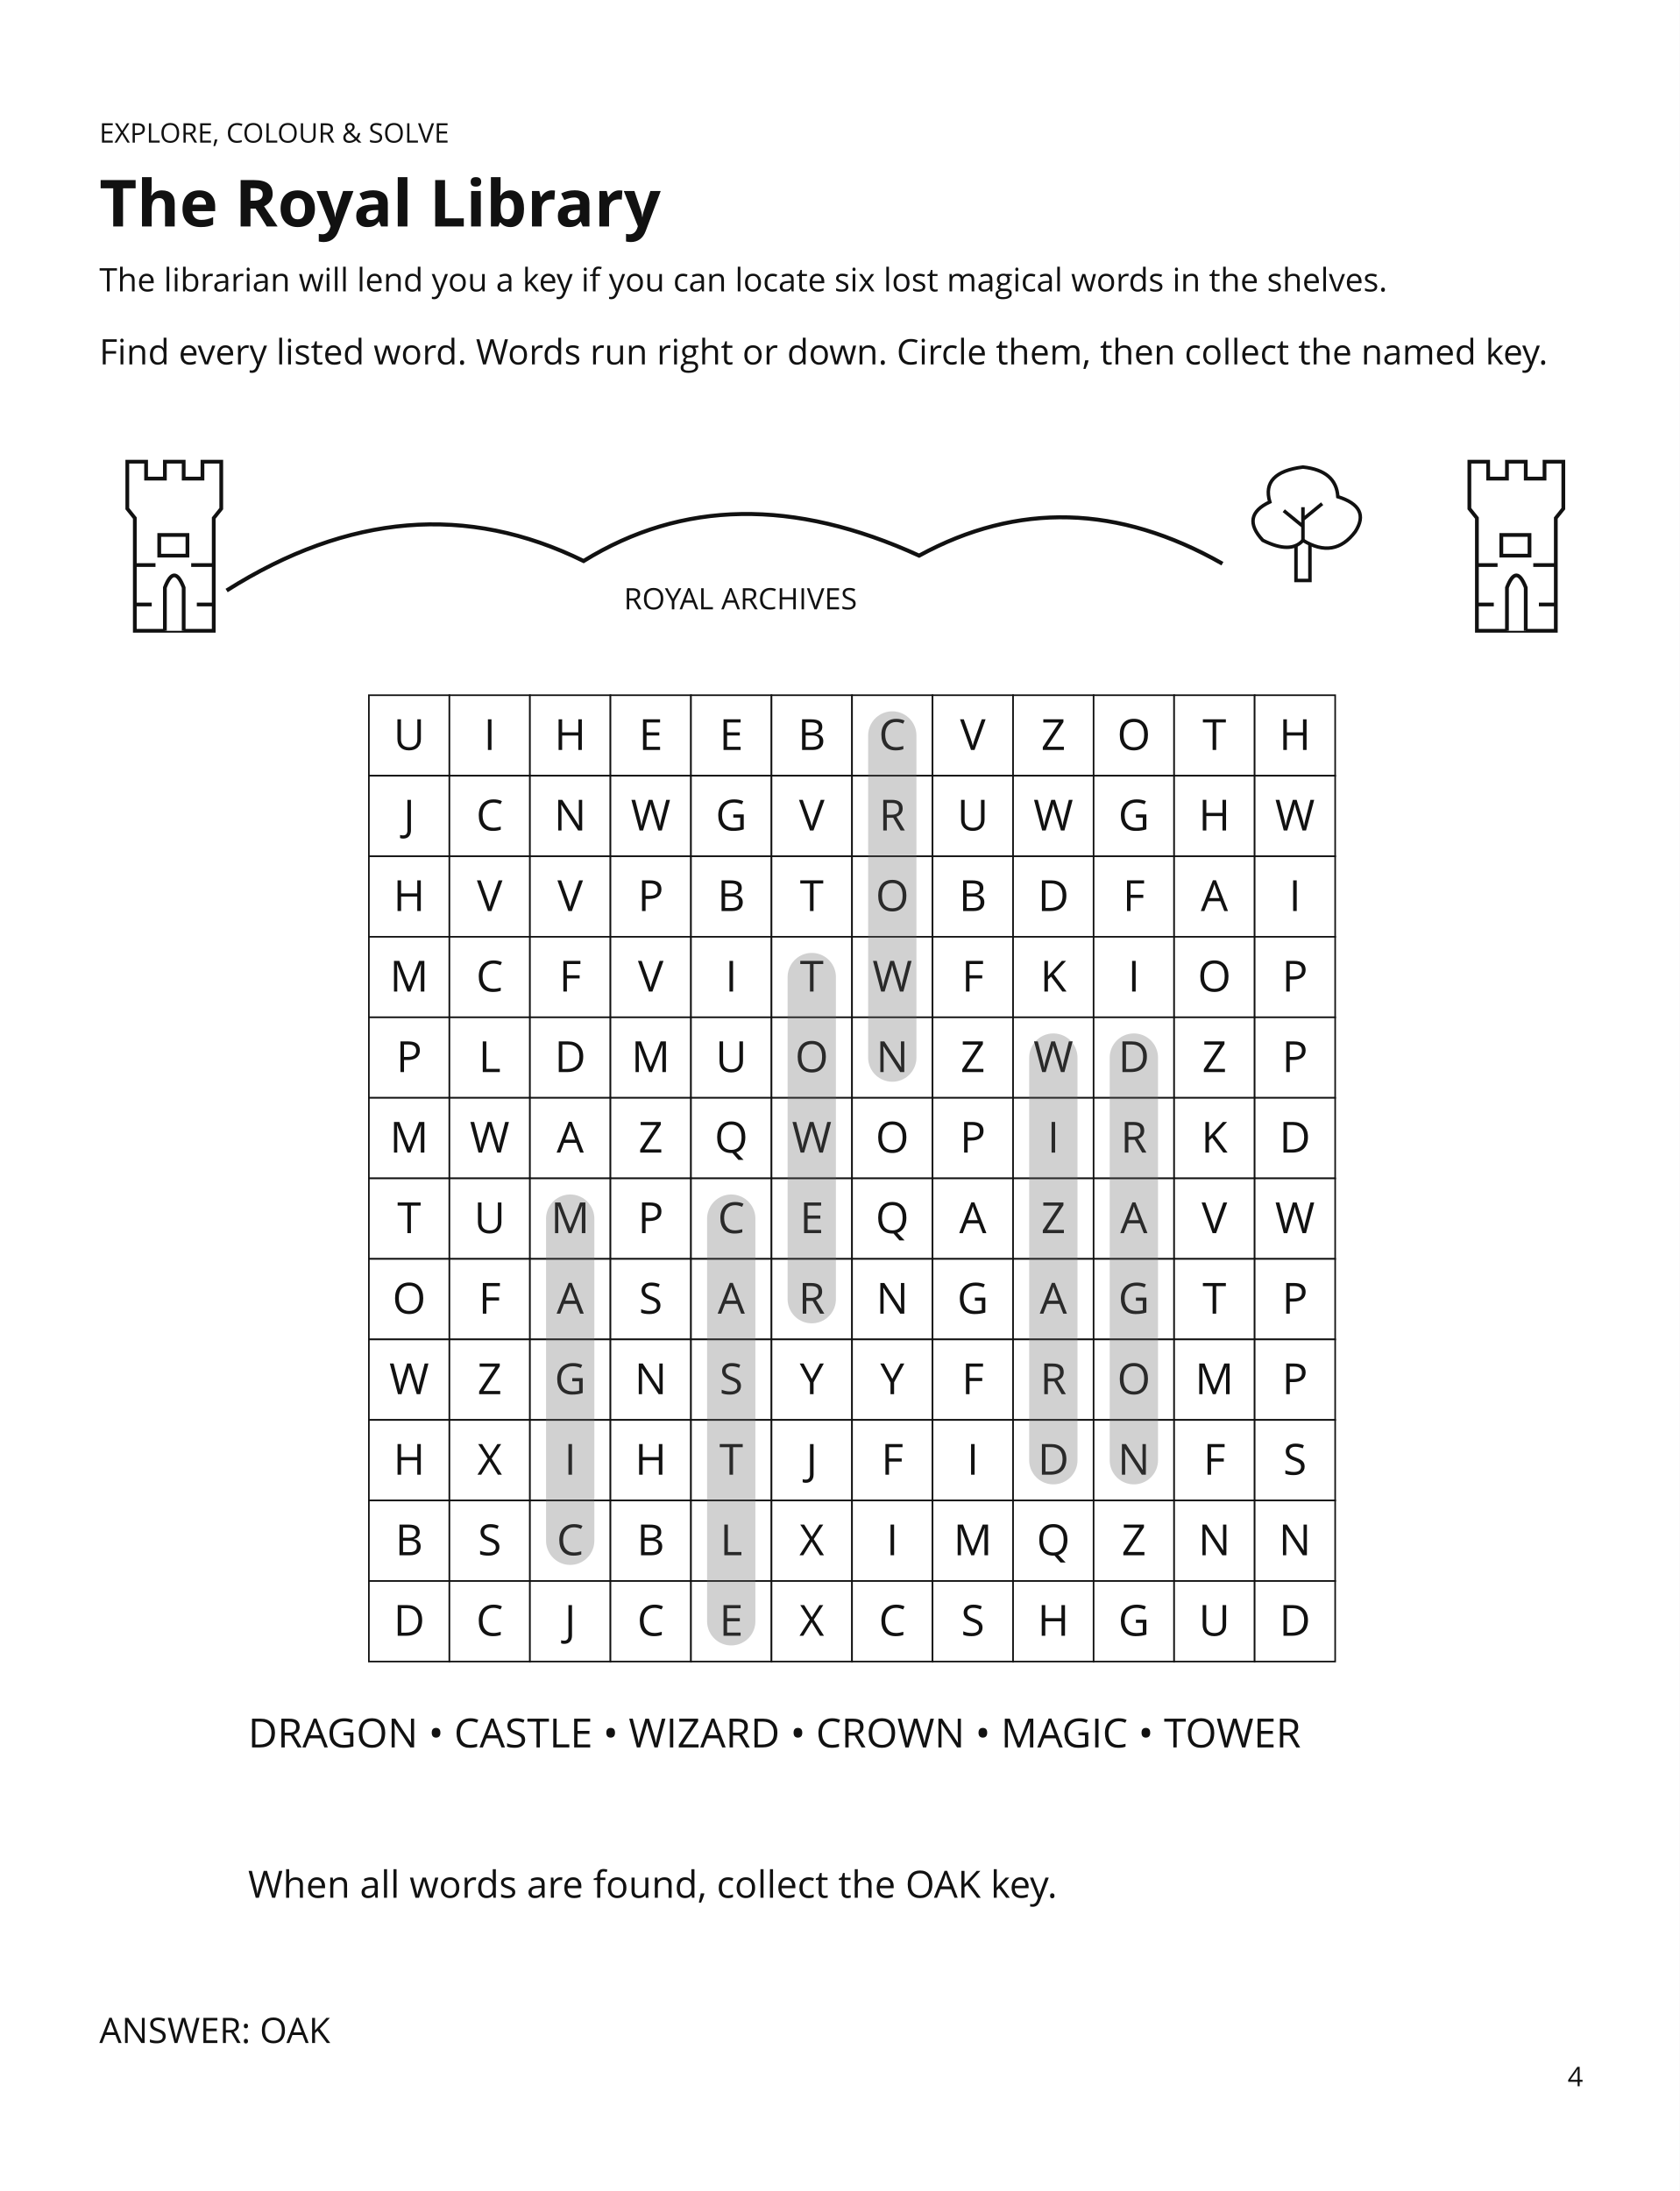
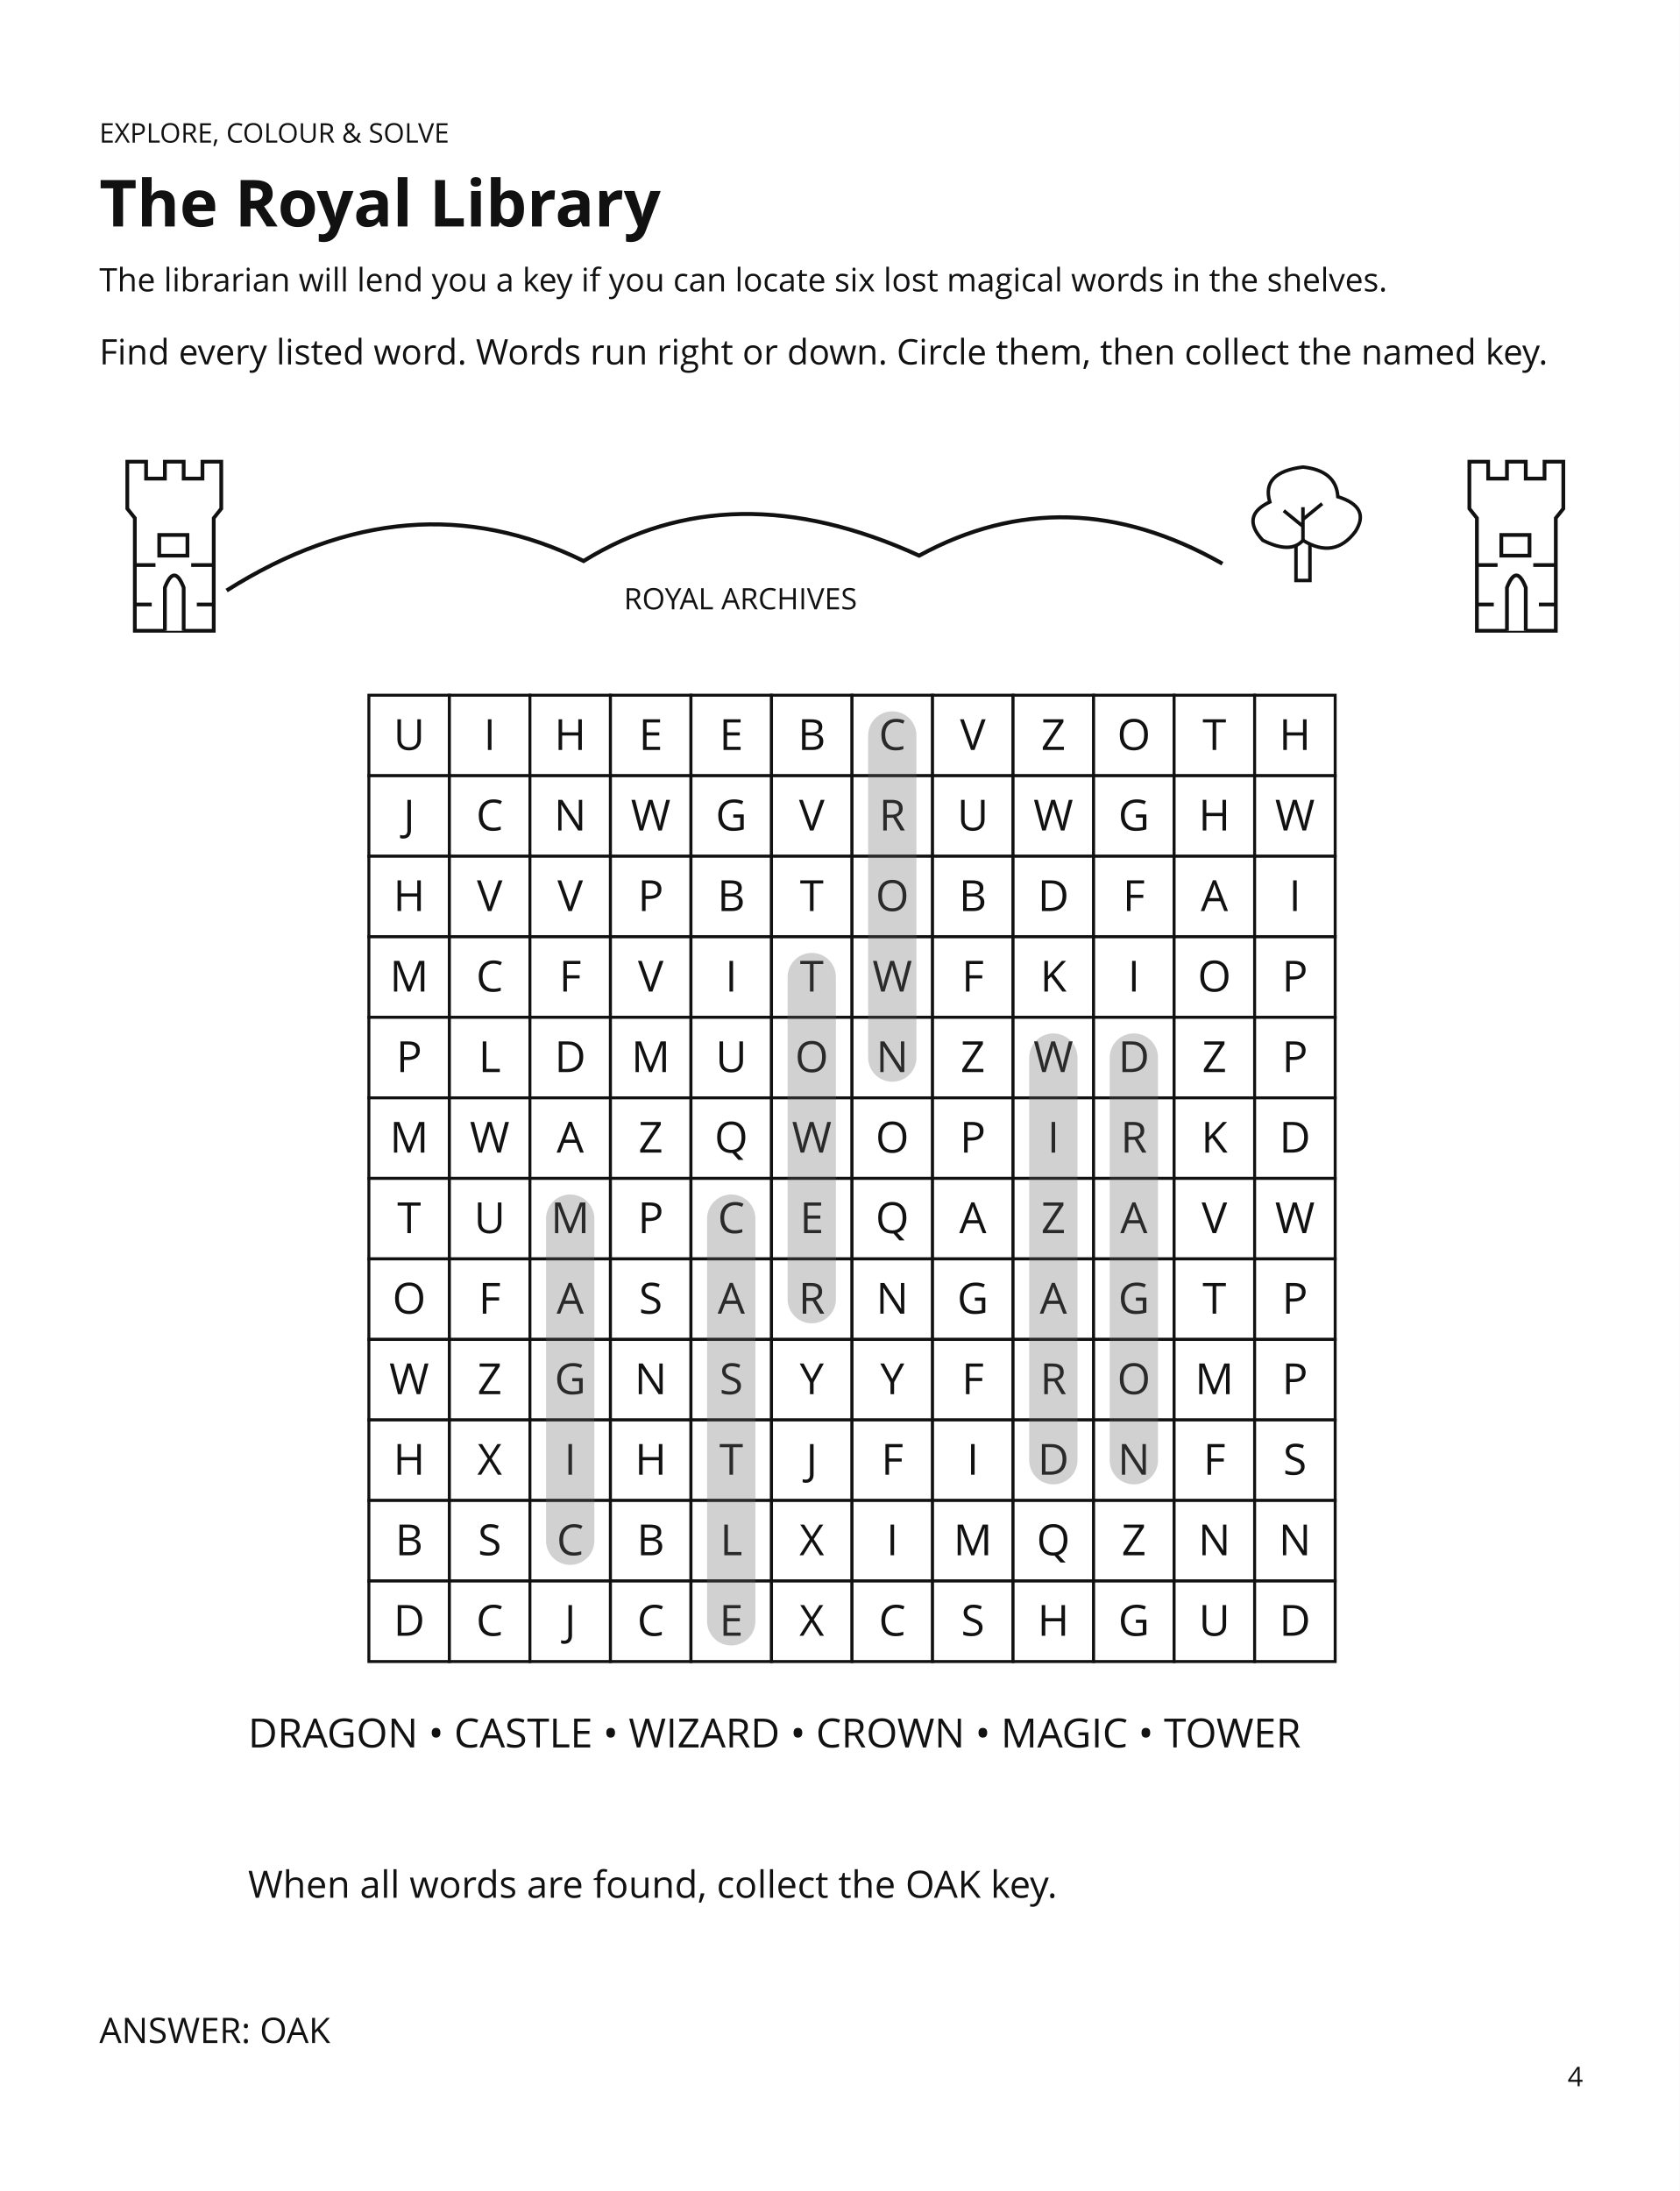
<svg xmlns="http://www.w3.org/2000/svg" width="8.625in" height="11.25in" viewBox="0 0 621 810" role="img" aria-label="The Royal Library">
  <rect width="100%" height="100%" fill="white" />
  <g transform="translate(36.72 36.72)">
    <text x="0" y="16" font-family="Open Sans, sans-serif" font-size="10" fill="#111" stroke="none">EXPLORE, COLOUR &amp; SOLVE</text>
    <text x="0" y="47" font-family="Open Sans, sans-serif" font-size="24" fill="#111" stroke="none" font-weight="bold">The Royal Library</text>
    <text x="0" y="71" font-family="Open Sans, sans-serif" font-size="12" fill="#111" stroke="none">The librarian will lend you a key if you can locate six lost magical words in the shelves.</text>
    <text x="0" y="98" font-family="Open Sans, sans-serif" font-size="13" fill="#111" stroke="none">Find every listed word. Words run right or down. Circle them, then collect the named key.</text>
    <g transform="translate(5.385172 129) scale(0.9923448)">
      <g data-layer="artwork">
        <g transform="translate(5 5) scale(0.7)" fill="white" stroke="#111" stroke-width="2">
          <path d="M0 25V0H10V9H20V0H30V9H40V0H50V25L46 30V90H4V30Z" />
          <path d="M20 90V67Q25 54 30 67V90M17 39V50H32V39ZM4 55H15M34 55H46M4 76H13M37 76H46" />
        </g>
        <g transform="translate(505 5) scale(0.7)" fill="white" stroke="#111" stroke-width="2">
          <path d="M0 25V0H10V9H20V0H30V9H40V0H50V25L46 30V90H4V30Z" />
          <path d="M20 90V67Q25 54 30 67V90M17 39V50H32V39ZM4 55H15M34 55H46M4 76H13M37 76H46" />
        </g>
        <g transform="translate(443 7) scale(0.65)" fill="white" stroke="#111" stroke-width="2">
          <path d="M-4 40V65H4V40" />
          <path d="M0 0Q-24 3-19 20Q-36 28-23 42Q-7 50 0 42Q18 53 30 37Q39 23 20 17Q19 2 0 0Z" />
          <path d="M0 42V23M0 34L-11 25M0 30L11 21" />
        </g>
        <path d="M42 53Q110 10 175 42Q230 8 300 40Q355 10 413 43" fill="none" stroke="#111" stroke-width="1.5" />
        <text x="190" y="60" font-family="Open Sans, sans-serif" font-size="11" fill="#111" stroke="none">ROYAL ARCHIVES</text>
      </g>
      <g data-layer="puzzle" fill="none" stroke="#111" stroke-width="1.5">
-         <rect x="95" y="92" width="30" height="30" fill="white" stroke-width=".6" />
+         <rect x="95" y="92" width="30" height="30" fill="white" stroke-width="1.1" />
        <text x="110" y="112.4" font-family="Open Sans, sans-serif" font-size="16" fill="#111" stroke="none" text-anchor="middle">U</text>
-         <rect x="125" y="92" width="30" height="30" fill="white" stroke-width=".6" />
+         <rect x="125" y="92" width="30" height="30" fill="white" stroke-width="1.1" />
        <text x="140" y="112.4" font-family="Open Sans, sans-serif" font-size="16" fill="#111" stroke="none" text-anchor="middle">I</text>
-         <rect x="155" y="92" width="30" height="30" fill="white" stroke-width=".6" />
+         <rect x="155" y="92" width="30" height="30" fill="white" stroke-width="1.1" />
        <text x="170" y="112.4" font-family="Open Sans, sans-serif" font-size="16" fill="#111" stroke="none" text-anchor="middle">H</text>
-         <rect x="185" y="92" width="30" height="30" fill="white" stroke-width=".6" />
+         <rect x="185" y="92" width="30" height="30" fill="white" stroke-width="1.1" />
        <text x="200" y="112.4" font-family="Open Sans, sans-serif" font-size="16" fill="#111" stroke="none" text-anchor="middle">E</text>
-         <rect x="215" y="92" width="30" height="30" fill="white" stroke-width=".6" />
+         <rect x="215" y="92" width="30" height="30" fill="white" stroke-width="1.1" />
        <text x="230" y="112.4" font-family="Open Sans, sans-serif" font-size="16" fill="#111" stroke="none" text-anchor="middle">E</text>
-         <rect x="245" y="92" width="30" height="30" fill="white" stroke-width=".6" />
+         <rect x="245" y="92" width="30" height="30" fill="white" stroke-width="1.1" />
        <text x="260" y="112.4" font-family="Open Sans, sans-serif" font-size="16" fill="#111" stroke="none" text-anchor="middle">B</text>
-         <rect x="275" y="92" width="30" height="30" fill="white" stroke-width=".6" />
+         <rect x="275" y="92" width="30" height="30" fill="white" stroke-width="1.1" />
        <text x="290" y="112.4" font-family="Open Sans, sans-serif" font-size="16" fill="#111" stroke="none" text-anchor="middle">C</text>
-         <rect x="305" y="92" width="30" height="30" fill="white" stroke-width=".6" />
+         <rect x="305" y="92" width="30" height="30" fill="white" stroke-width="1.1" />
        <text x="320" y="112.4" font-family="Open Sans, sans-serif" font-size="16" fill="#111" stroke="none" text-anchor="middle">V</text>
-         <rect x="335" y="92" width="30" height="30" fill="white" stroke-width=".6" />
+         <rect x="335" y="92" width="30" height="30" fill="white" stroke-width="1.1" />
        <text x="350" y="112.4" font-family="Open Sans, sans-serif" font-size="16" fill="#111" stroke="none" text-anchor="middle">Z</text>
-         <rect x="365" y="92" width="30" height="30" fill="white" stroke-width=".6" />
+         <rect x="365" y="92" width="30" height="30" fill="white" stroke-width="1.1" />
        <text x="380" y="112.4" font-family="Open Sans, sans-serif" font-size="16" fill="#111" stroke="none" text-anchor="middle">O</text>
-         <rect x="395" y="92" width="30" height="30" fill="white" stroke-width=".6" />
+         <rect x="395" y="92" width="30" height="30" fill="white" stroke-width="1.1" />
        <text x="410" y="112.4" font-family="Open Sans, sans-serif" font-size="16" fill="#111" stroke="none" text-anchor="middle">T</text>
-         <rect x="425" y="92" width="30" height="30" fill="white" stroke-width=".6" />
+         <rect x="425" y="92" width="30" height="30" fill="white" stroke-width="1.1" />
        <text x="440" y="112.4" font-family="Open Sans, sans-serif" font-size="16" fill="#111" stroke="none" text-anchor="middle">H</text>
-         <rect x="95" y="122" width="30" height="30" fill="white" stroke-width=".6" />
+         <rect x="95" y="122" width="30" height="30" fill="white" stroke-width="1.1" />
        <text x="110" y="142.4" font-family="Open Sans, sans-serif" font-size="16" fill="#111" stroke="none" text-anchor="middle">J</text>
-         <rect x="125" y="122" width="30" height="30" fill="white" stroke-width=".6" />
+         <rect x="125" y="122" width="30" height="30" fill="white" stroke-width="1.1" />
        <text x="140" y="142.4" font-family="Open Sans, sans-serif" font-size="16" fill="#111" stroke="none" text-anchor="middle">C</text>
-         <rect x="155" y="122" width="30" height="30" fill="white" stroke-width=".6" />
+         <rect x="155" y="122" width="30" height="30" fill="white" stroke-width="1.1" />
        <text x="170" y="142.4" font-family="Open Sans, sans-serif" font-size="16" fill="#111" stroke="none" text-anchor="middle">N</text>
-         <rect x="185" y="122" width="30" height="30" fill="white" stroke-width=".6" />
+         <rect x="185" y="122" width="30" height="30" fill="white" stroke-width="1.1" />
        <text x="200" y="142.4" font-family="Open Sans, sans-serif" font-size="16" fill="#111" stroke="none" text-anchor="middle">W</text>
-         <rect x="215" y="122" width="30" height="30" fill="white" stroke-width=".6" />
+         <rect x="215" y="122" width="30" height="30" fill="white" stroke-width="1.1" />
        <text x="230" y="142.4" font-family="Open Sans, sans-serif" font-size="16" fill="#111" stroke="none" text-anchor="middle">G</text>
-         <rect x="245" y="122" width="30" height="30" fill="white" stroke-width=".6" />
+         <rect x="245" y="122" width="30" height="30" fill="white" stroke-width="1.1" />
        <text x="260" y="142.4" font-family="Open Sans, sans-serif" font-size="16" fill="#111" stroke="none" text-anchor="middle">V</text>
-         <rect x="275" y="122" width="30" height="30" fill="white" stroke-width=".6" />
+         <rect x="275" y="122" width="30" height="30" fill="white" stroke-width="1.1" />
        <text x="290" y="142.4" font-family="Open Sans, sans-serif" font-size="16" fill="#111" stroke="none" text-anchor="middle">R</text>
-         <rect x="305" y="122" width="30" height="30" fill="white" stroke-width=".6" />
+         <rect x="305" y="122" width="30" height="30" fill="white" stroke-width="1.1" />
        <text x="320" y="142.4" font-family="Open Sans, sans-serif" font-size="16" fill="#111" stroke="none" text-anchor="middle">U</text>
-         <rect x="335" y="122" width="30" height="30" fill="white" stroke-width=".6" />
+         <rect x="335" y="122" width="30" height="30" fill="white" stroke-width="1.1" />
        <text x="350" y="142.4" font-family="Open Sans, sans-serif" font-size="16" fill="#111" stroke="none" text-anchor="middle">W</text>
-         <rect x="365" y="122" width="30" height="30" fill="white" stroke-width=".6" />
+         <rect x="365" y="122" width="30" height="30" fill="white" stroke-width="1.1" />
        <text x="380" y="142.4" font-family="Open Sans, sans-serif" font-size="16" fill="#111" stroke="none" text-anchor="middle">G</text>
-         <rect x="395" y="122" width="30" height="30" fill="white" stroke-width=".6" />
+         <rect x="395" y="122" width="30" height="30" fill="white" stroke-width="1.1" />
        <text x="410" y="142.4" font-family="Open Sans, sans-serif" font-size="16" fill="#111" stroke="none" text-anchor="middle">H</text>
-         <rect x="425" y="122" width="30" height="30" fill="white" stroke-width=".6" />
+         <rect x="425" y="122" width="30" height="30" fill="white" stroke-width="1.1" />
        <text x="440" y="142.4" font-family="Open Sans, sans-serif" font-size="16" fill="#111" stroke="none" text-anchor="middle">W</text>
-         <rect x="95" y="152" width="30" height="30" fill="white" stroke-width=".6" />
+         <rect x="95" y="152" width="30" height="30" fill="white" stroke-width="1.1" />
        <text x="110" y="172.4" font-family="Open Sans, sans-serif" font-size="16" fill="#111" stroke="none" text-anchor="middle">H</text>
-         <rect x="125" y="152" width="30" height="30" fill="white" stroke-width=".6" />
+         <rect x="125" y="152" width="30" height="30" fill="white" stroke-width="1.1" />
        <text x="140" y="172.4" font-family="Open Sans, sans-serif" font-size="16" fill="#111" stroke="none" text-anchor="middle">V</text>
-         <rect x="155" y="152" width="30" height="30" fill="white" stroke-width=".6" />
+         <rect x="155" y="152" width="30" height="30" fill="white" stroke-width="1.1" />
        <text x="170" y="172.4" font-family="Open Sans, sans-serif" font-size="16" fill="#111" stroke="none" text-anchor="middle">V</text>
-         <rect x="185" y="152" width="30" height="30" fill="white" stroke-width=".6" />
+         <rect x="185" y="152" width="30" height="30" fill="white" stroke-width="1.1" />
        <text x="200" y="172.4" font-family="Open Sans, sans-serif" font-size="16" fill="#111" stroke="none" text-anchor="middle">P</text>
-         <rect x="215" y="152" width="30" height="30" fill="white" stroke-width=".6" />
+         <rect x="215" y="152" width="30" height="30" fill="white" stroke-width="1.1" />
        <text x="230" y="172.4" font-family="Open Sans, sans-serif" font-size="16" fill="#111" stroke="none" text-anchor="middle">B</text>
-         <rect x="245" y="152" width="30" height="30" fill="white" stroke-width=".6" />
+         <rect x="245" y="152" width="30" height="30" fill="white" stroke-width="1.1" />
        <text x="260" y="172.4" font-family="Open Sans, sans-serif" font-size="16" fill="#111" stroke="none" text-anchor="middle">T</text>
-         <rect x="275" y="152" width="30" height="30" fill="white" stroke-width=".6" />
+         <rect x="275" y="152" width="30" height="30" fill="white" stroke-width="1.1" />
        <text x="290" y="172.4" font-family="Open Sans, sans-serif" font-size="16" fill="#111" stroke="none" text-anchor="middle">O</text>
-         <rect x="305" y="152" width="30" height="30" fill="white" stroke-width=".6" />
+         <rect x="305" y="152" width="30" height="30" fill="white" stroke-width="1.1" />
        <text x="320" y="172.4" font-family="Open Sans, sans-serif" font-size="16" fill="#111" stroke="none" text-anchor="middle">B</text>
-         <rect x="335" y="152" width="30" height="30" fill="white" stroke-width=".6" />
+         <rect x="335" y="152" width="30" height="30" fill="white" stroke-width="1.1" />
        <text x="350" y="172.4" font-family="Open Sans, sans-serif" font-size="16" fill="#111" stroke="none" text-anchor="middle">D</text>
-         <rect x="365" y="152" width="30" height="30" fill="white" stroke-width=".6" />
+         <rect x="365" y="152" width="30" height="30" fill="white" stroke-width="1.1" />
        <text x="380" y="172.4" font-family="Open Sans, sans-serif" font-size="16" fill="#111" stroke="none" text-anchor="middle">F</text>
-         <rect x="395" y="152" width="30" height="30" fill="white" stroke-width=".6" />
+         <rect x="395" y="152" width="30" height="30" fill="white" stroke-width="1.1" />
        <text x="410" y="172.4" font-family="Open Sans, sans-serif" font-size="16" fill="#111" stroke="none" text-anchor="middle">A</text>
-         <rect x="425" y="152" width="30" height="30" fill="white" stroke-width=".6" />
+         <rect x="425" y="152" width="30" height="30" fill="white" stroke-width="1.1" />
        <text x="440" y="172.4" font-family="Open Sans, sans-serif" font-size="16" fill="#111" stroke="none" text-anchor="middle">I</text>
-         <rect x="95" y="182" width="30" height="30" fill="white" stroke-width=".6" />
+         <rect x="95" y="182" width="30" height="30" fill="white" stroke-width="1.1" />
        <text x="110" y="202.4" font-family="Open Sans, sans-serif" font-size="16" fill="#111" stroke="none" text-anchor="middle">M</text>
-         <rect x="125" y="182" width="30" height="30" fill="white" stroke-width=".6" />
+         <rect x="125" y="182" width="30" height="30" fill="white" stroke-width="1.1" />
        <text x="140" y="202.4" font-family="Open Sans, sans-serif" font-size="16" fill="#111" stroke="none" text-anchor="middle">C</text>
-         <rect x="155" y="182" width="30" height="30" fill="white" stroke-width=".6" />
+         <rect x="155" y="182" width="30" height="30" fill="white" stroke-width="1.1" />
        <text x="170" y="202.4" font-family="Open Sans, sans-serif" font-size="16" fill="#111" stroke="none" text-anchor="middle">F</text>
-         <rect x="185" y="182" width="30" height="30" fill="white" stroke-width=".6" />
+         <rect x="185" y="182" width="30" height="30" fill="white" stroke-width="1.1" />
        <text x="200" y="202.4" font-family="Open Sans, sans-serif" font-size="16" fill="#111" stroke="none" text-anchor="middle">V</text>
-         <rect x="215" y="182" width="30" height="30" fill="white" stroke-width=".6" />
+         <rect x="215" y="182" width="30" height="30" fill="white" stroke-width="1.1" />
        <text x="230" y="202.4" font-family="Open Sans, sans-serif" font-size="16" fill="#111" stroke="none" text-anchor="middle">I</text>
-         <rect x="245" y="182" width="30" height="30" fill="white" stroke-width=".6" />
+         <rect x="245" y="182" width="30" height="30" fill="white" stroke-width="1.1" />
        <text x="260" y="202.4" font-family="Open Sans, sans-serif" font-size="16" fill="#111" stroke="none" text-anchor="middle">T</text>
-         <rect x="275" y="182" width="30" height="30" fill="white" stroke-width=".6" />
+         <rect x="275" y="182" width="30" height="30" fill="white" stroke-width="1.1" />
        <text x="290" y="202.4" font-family="Open Sans, sans-serif" font-size="16" fill="#111" stroke="none" text-anchor="middle">W</text>
-         <rect x="305" y="182" width="30" height="30" fill="white" stroke-width=".6" />
+         <rect x="305" y="182" width="30" height="30" fill="white" stroke-width="1.1" />
        <text x="320" y="202.4" font-family="Open Sans, sans-serif" font-size="16" fill="#111" stroke="none" text-anchor="middle">F</text>
-         <rect x="335" y="182" width="30" height="30" fill="white" stroke-width=".6" />
+         <rect x="335" y="182" width="30" height="30" fill="white" stroke-width="1.1" />
        <text x="350" y="202.4" font-family="Open Sans, sans-serif" font-size="16" fill="#111" stroke="none" text-anchor="middle">K</text>
-         <rect x="365" y="182" width="30" height="30" fill="white" stroke-width=".6" />
+         <rect x="365" y="182" width="30" height="30" fill="white" stroke-width="1.1" />
        <text x="380" y="202.4" font-family="Open Sans, sans-serif" font-size="16" fill="#111" stroke="none" text-anchor="middle">I</text>
-         <rect x="395" y="182" width="30" height="30" fill="white" stroke-width=".6" />
+         <rect x="395" y="182" width="30" height="30" fill="white" stroke-width="1.1" />
        <text x="410" y="202.4" font-family="Open Sans, sans-serif" font-size="16" fill="#111" stroke="none" text-anchor="middle">O</text>
-         <rect x="425" y="182" width="30" height="30" fill="white" stroke-width=".6" />
+         <rect x="425" y="182" width="30" height="30" fill="white" stroke-width="1.1" />
        <text x="440" y="202.4" font-family="Open Sans, sans-serif" font-size="16" fill="#111" stroke="none" text-anchor="middle">P</text>
-         <rect x="95" y="212" width="30" height="30" fill="white" stroke-width=".6" />
+         <rect x="95" y="212" width="30" height="30" fill="white" stroke-width="1.1" />
        <text x="110" y="232.4" font-family="Open Sans, sans-serif" font-size="16" fill="#111" stroke="none" text-anchor="middle">P</text>
-         <rect x="125" y="212" width="30" height="30" fill="white" stroke-width=".6" />
+         <rect x="125" y="212" width="30" height="30" fill="white" stroke-width="1.1" />
        <text x="140" y="232.4" font-family="Open Sans, sans-serif" font-size="16" fill="#111" stroke="none" text-anchor="middle">L</text>
-         <rect x="155" y="212" width="30" height="30" fill="white" stroke-width=".6" />
+         <rect x="155" y="212" width="30" height="30" fill="white" stroke-width="1.1" />
        <text x="170" y="232.4" font-family="Open Sans, sans-serif" font-size="16" fill="#111" stroke="none" text-anchor="middle">D</text>
-         <rect x="185" y="212" width="30" height="30" fill="white" stroke-width=".6" />
+         <rect x="185" y="212" width="30" height="30" fill="white" stroke-width="1.1" />
        <text x="200" y="232.4" font-family="Open Sans, sans-serif" font-size="16" fill="#111" stroke="none" text-anchor="middle">M</text>
-         <rect x="215" y="212" width="30" height="30" fill="white" stroke-width=".6" />
+         <rect x="215" y="212" width="30" height="30" fill="white" stroke-width="1.1" />
        <text x="230" y="232.4" font-family="Open Sans, sans-serif" font-size="16" fill="#111" stroke="none" text-anchor="middle">U</text>
-         <rect x="245" y="212" width="30" height="30" fill="white" stroke-width=".6" />
+         <rect x="245" y="212" width="30" height="30" fill="white" stroke-width="1.1" />
        <text x="260" y="232.4" font-family="Open Sans, sans-serif" font-size="16" fill="#111" stroke="none" text-anchor="middle">O</text>
-         <rect x="275" y="212" width="30" height="30" fill="white" stroke-width=".6" />
+         <rect x="275" y="212" width="30" height="30" fill="white" stroke-width="1.1" />
        <text x="290" y="232.4" font-family="Open Sans, sans-serif" font-size="16" fill="#111" stroke="none" text-anchor="middle">N</text>
-         <rect x="305" y="212" width="30" height="30" fill="white" stroke-width=".6" />
+         <rect x="305" y="212" width="30" height="30" fill="white" stroke-width="1.1" />
        <text x="320" y="232.4" font-family="Open Sans, sans-serif" font-size="16" fill="#111" stroke="none" text-anchor="middle">Z</text>
-         <rect x="335" y="212" width="30" height="30" fill="white" stroke-width=".6" />
+         <rect x="335" y="212" width="30" height="30" fill="white" stroke-width="1.1" />
        <text x="350" y="232.4" font-family="Open Sans, sans-serif" font-size="16" fill="#111" stroke="none" text-anchor="middle">W</text>
-         <rect x="365" y="212" width="30" height="30" fill="white" stroke-width=".6" />
+         <rect x="365" y="212" width="30" height="30" fill="white" stroke-width="1.1" />
        <text x="380" y="232.4" font-family="Open Sans, sans-serif" font-size="16" fill="#111" stroke="none" text-anchor="middle">D</text>
-         <rect x="395" y="212" width="30" height="30" fill="white" stroke-width=".6" />
+         <rect x="395" y="212" width="30" height="30" fill="white" stroke-width="1.1" />
        <text x="410" y="232.4" font-family="Open Sans, sans-serif" font-size="16" fill="#111" stroke="none" text-anchor="middle">Z</text>
-         <rect x="425" y="212" width="30" height="30" fill="white" stroke-width=".6" />
+         <rect x="425" y="212" width="30" height="30" fill="white" stroke-width="1.1" />
        <text x="440" y="232.4" font-family="Open Sans, sans-serif" font-size="16" fill="#111" stroke="none" text-anchor="middle">P</text>
-         <rect x="95" y="242" width="30" height="30" fill="white" stroke-width=".6" />
+         <rect x="95" y="242" width="30" height="30" fill="white" stroke-width="1.1" />
        <text x="110" y="262.4" font-family="Open Sans, sans-serif" font-size="16" fill="#111" stroke="none" text-anchor="middle">M</text>
-         <rect x="125" y="242" width="30" height="30" fill="white" stroke-width=".6" />
+         <rect x="125" y="242" width="30" height="30" fill="white" stroke-width="1.1" />
        <text x="140" y="262.4" font-family="Open Sans, sans-serif" font-size="16" fill="#111" stroke="none" text-anchor="middle">W</text>
-         <rect x="155" y="242" width="30" height="30" fill="white" stroke-width=".6" />
+         <rect x="155" y="242" width="30" height="30" fill="white" stroke-width="1.1" />
        <text x="170" y="262.4" font-family="Open Sans, sans-serif" font-size="16" fill="#111" stroke="none" text-anchor="middle">A</text>
-         <rect x="185" y="242" width="30" height="30" fill="white" stroke-width=".6" />
+         <rect x="185" y="242" width="30" height="30" fill="white" stroke-width="1.1" />
        <text x="200" y="262.4" font-family="Open Sans, sans-serif" font-size="16" fill="#111" stroke="none" text-anchor="middle">Z</text>
-         <rect x="215" y="242" width="30" height="30" fill="white" stroke-width=".6" />
+         <rect x="215" y="242" width="30" height="30" fill="white" stroke-width="1.1" />
        <text x="230" y="262.4" font-family="Open Sans, sans-serif" font-size="16" fill="#111" stroke="none" text-anchor="middle">Q</text>
-         <rect x="245" y="242" width="30" height="30" fill="white" stroke-width=".6" />
+         <rect x="245" y="242" width="30" height="30" fill="white" stroke-width="1.1" />
        <text x="260" y="262.4" font-family="Open Sans, sans-serif" font-size="16" fill="#111" stroke="none" text-anchor="middle">W</text>
-         <rect x="275" y="242" width="30" height="30" fill="white" stroke-width=".6" />
+         <rect x="275" y="242" width="30" height="30" fill="white" stroke-width="1.1" />
        <text x="290" y="262.4" font-family="Open Sans, sans-serif" font-size="16" fill="#111" stroke="none" text-anchor="middle">O</text>
-         <rect x="305" y="242" width="30" height="30" fill="white" stroke-width=".6" />
+         <rect x="305" y="242" width="30" height="30" fill="white" stroke-width="1.1" />
        <text x="320" y="262.4" font-family="Open Sans, sans-serif" font-size="16" fill="#111" stroke="none" text-anchor="middle">P</text>
-         <rect x="335" y="242" width="30" height="30" fill="white" stroke-width=".6" />
+         <rect x="335" y="242" width="30" height="30" fill="white" stroke-width="1.1" />
        <text x="350" y="262.4" font-family="Open Sans, sans-serif" font-size="16" fill="#111" stroke="none" text-anchor="middle">I</text>
-         <rect x="365" y="242" width="30" height="30" fill="white" stroke-width=".6" />
+         <rect x="365" y="242" width="30" height="30" fill="white" stroke-width="1.1" />
        <text x="380" y="262.4" font-family="Open Sans, sans-serif" font-size="16" fill="#111" stroke="none" text-anchor="middle">R</text>
-         <rect x="395" y="242" width="30" height="30" fill="white" stroke-width=".6" />
+         <rect x="395" y="242" width="30" height="30" fill="white" stroke-width="1.1" />
        <text x="410" y="262.4" font-family="Open Sans, sans-serif" font-size="16" fill="#111" stroke="none" text-anchor="middle">K</text>
-         <rect x="425" y="242" width="30" height="30" fill="white" stroke-width=".6" />
+         <rect x="425" y="242" width="30" height="30" fill="white" stroke-width="1.1" />
        <text x="440" y="262.4" font-family="Open Sans, sans-serif" font-size="16" fill="#111" stroke="none" text-anchor="middle">D</text>
-         <rect x="95" y="272" width="30" height="30" fill="white" stroke-width=".6" />
+         <rect x="95" y="272" width="30" height="30" fill="white" stroke-width="1.1" />
        <text x="110" y="292.4" font-family="Open Sans, sans-serif" font-size="16" fill="#111" stroke="none" text-anchor="middle">T</text>
-         <rect x="125" y="272" width="30" height="30" fill="white" stroke-width=".6" />
+         <rect x="125" y="272" width="30" height="30" fill="white" stroke-width="1.1" />
        <text x="140" y="292.4" font-family="Open Sans, sans-serif" font-size="16" fill="#111" stroke="none" text-anchor="middle">U</text>
-         <rect x="155" y="272" width="30" height="30" fill="white" stroke-width=".6" />
+         <rect x="155" y="272" width="30" height="30" fill="white" stroke-width="1.1" />
        <text x="170" y="292.4" font-family="Open Sans, sans-serif" font-size="16" fill="#111" stroke="none" text-anchor="middle">M</text>
-         <rect x="185" y="272" width="30" height="30" fill="white" stroke-width=".6" />
+         <rect x="185" y="272" width="30" height="30" fill="white" stroke-width="1.1" />
        <text x="200" y="292.4" font-family="Open Sans, sans-serif" font-size="16" fill="#111" stroke="none" text-anchor="middle">P</text>
-         <rect x="215" y="272" width="30" height="30" fill="white" stroke-width=".6" />
+         <rect x="215" y="272" width="30" height="30" fill="white" stroke-width="1.1" />
        <text x="230" y="292.4" font-family="Open Sans, sans-serif" font-size="16" fill="#111" stroke="none" text-anchor="middle">C</text>
-         <rect x="245" y="272" width="30" height="30" fill="white" stroke-width=".6" />
+         <rect x="245" y="272" width="30" height="30" fill="white" stroke-width="1.1" />
        <text x="260" y="292.4" font-family="Open Sans, sans-serif" font-size="16" fill="#111" stroke="none" text-anchor="middle">E</text>
-         <rect x="275" y="272" width="30" height="30" fill="white" stroke-width=".6" />
+         <rect x="275" y="272" width="30" height="30" fill="white" stroke-width="1.1" />
        <text x="290" y="292.4" font-family="Open Sans, sans-serif" font-size="16" fill="#111" stroke="none" text-anchor="middle">Q</text>
-         <rect x="305" y="272" width="30" height="30" fill="white" stroke-width=".6" />
+         <rect x="305" y="272" width="30" height="30" fill="white" stroke-width="1.1" />
        <text x="320" y="292.4" font-family="Open Sans, sans-serif" font-size="16" fill="#111" stroke="none" text-anchor="middle">A</text>
-         <rect x="335" y="272" width="30" height="30" fill="white" stroke-width=".6" />
+         <rect x="335" y="272" width="30" height="30" fill="white" stroke-width="1.1" />
        <text x="350" y="292.4" font-family="Open Sans, sans-serif" font-size="16" fill="#111" stroke="none" text-anchor="middle">Z</text>
-         <rect x="365" y="272" width="30" height="30" fill="white" stroke-width=".6" />
+         <rect x="365" y="272" width="30" height="30" fill="white" stroke-width="1.1" />
        <text x="380" y="292.4" font-family="Open Sans, sans-serif" font-size="16" fill="#111" stroke="none" text-anchor="middle">A</text>
-         <rect x="395" y="272" width="30" height="30" fill="white" stroke-width=".6" />
+         <rect x="395" y="272" width="30" height="30" fill="white" stroke-width="1.1" />
        <text x="410" y="292.4" font-family="Open Sans, sans-serif" font-size="16" fill="#111" stroke="none" text-anchor="middle">V</text>
-         <rect x="425" y="272" width="30" height="30" fill="white" stroke-width=".6" />
+         <rect x="425" y="272" width="30" height="30" fill="white" stroke-width="1.1" />
        <text x="440" y="292.4" font-family="Open Sans, sans-serif" font-size="16" fill="#111" stroke="none" text-anchor="middle">W</text>
-         <rect x="95" y="302" width="30" height="30" fill="white" stroke-width=".6" />
+         <rect x="95" y="302" width="30" height="30" fill="white" stroke-width="1.1" />
        <text x="110" y="322.4" font-family="Open Sans, sans-serif" font-size="16" fill="#111" stroke="none" text-anchor="middle">O</text>
-         <rect x="125" y="302" width="30" height="30" fill="white" stroke-width=".6" />
+         <rect x="125" y="302" width="30" height="30" fill="white" stroke-width="1.1" />
        <text x="140" y="322.4" font-family="Open Sans, sans-serif" font-size="16" fill="#111" stroke="none" text-anchor="middle">F</text>
-         <rect x="155" y="302" width="30" height="30" fill="white" stroke-width=".6" />
+         <rect x="155" y="302" width="30" height="30" fill="white" stroke-width="1.1" />
        <text x="170" y="322.4" font-family="Open Sans, sans-serif" font-size="16" fill="#111" stroke="none" text-anchor="middle">A</text>
-         <rect x="185" y="302" width="30" height="30" fill="white" stroke-width=".6" />
+         <rect x="185" y="302" width="30" height="30" fill="white" stroke-width="1.1" />
        <text x="200" y="322.4" font-family="Open Sans, sans-serif" font-size="16" fill="#111" stroke="none" text-anchor="middle">S</text>
-         <rect x="215" y="302" width="30" height="30" fill="white" stroke-width=".6" />
+         <rect x="215" y="302" width="30" height="30" fill="white" stroke-width="1.1" />
        <text x="230" y="322.4" font-family="Open Sans, sans-serif" font-size="16" fill="#111" stroke="none" text-anchor="middle">A</text>
-         <rect x="245" y="302" width="30" height="30" fill="white" stroke-width=".6" />
+         <rect x="245" y="302" width="30" height="30" fill="white" stroke-width="1.1" />
        <text x="260" y="322.4" font-family="Open Sans, sans-serif" font-size="16" fill="#111" stroke="none" text-anchor="middle">R</text>
-         <rect x="275" y="302" width="30" height="30" fill="white" stroke-width=".6" />
+         <rect x="275" y="302" width="30" height="30" fill="white" stroke-width="1.1" />
        <text x="290" y="322.4" font-family="Open Sans, sans-serif" font-size="16" fill="#111" stroke="none" text-anchor="middle">N</text>
-         <rect x="305" y="302" width="30" height="30" fill="white" stroke-width=".6" />
+         <rect x="305" y="302" width="30" height="30" fill="white" stroke-width="1.1" />
        <text x="320" y="322.4" font-family="Open Sans, sans-serif" font-size="16" fill="#111" stroke="none" text-anchor="middle">G</text>
-         <rect x="335" y="302" width="30" height="30" fill="white" stroke-width=".6" />
+         <rect x="335" y="302" width="30" height="30" fill="white" stroke-width="1.1" />
        <text x="350" y="322.4" font-family="Open Sans, sans-serif" font-size="16" fill="#111" stroke="none" text-anchor="middle">A</text>
-         <rect x="365" y="302" width="30" height="30" fill="white" stroke-width=".6" />
+         <rect x="365" y="302" width="30" height="30" fill="white" stroke-width="1.1" />
        <text x="380" y="322.4" font-family="Open Sans, sans-serif" font-size="16" fill="#111" stroke="none" text-anchor="middle">G</text>
-         <rect x="395" y="302" width="30" height="30" fill="white" stroke-width=".6" />
+         <rect x="395" y="302" width="30" height="30" fill="white" stroke-width="1.1" />
        <text x="410" y="322.4" font-family="Open Sans, sans-serif" font-size="16" fill="#111" stroke="none" text-anchor="middle">T</text>
-         <rect x="425" y="302" width="30" height="30" fill="white" stroke-width=".6" />
+         <rect x="425" y="302" width="30" height="30" fill="white" stroke-width="1.1" />
        <text x="440" y="322.4" font-family="Open Sans, sans-serif" font-size="16" fill="#111" stroke="none" text-anchor="middle">P</text>
-         <rect x="95" y="332" width="30" height="30" fill="white" stroke-width=".6" />
+         <rect x="95" y="332" width="30" height="30" fill="white" stroke-width="1.1" />
        <text x="110" y="352.4" font-family="Open Sans, sans-serif" font-size="16" fill="#111" stroke="none" text-anchor="middle">W</text>
-         <rect x="125" y="332" width="30" height="30" fill="white" stroke-width=".6" />
+         <rect x="125" y="332" width="30" height="30" fill="white" stroke-width="1.1" />
        <text x="140" y="352.4" font-family="Open Sans, sans-serif" font-size="16" fill="#111" stroke="none" text-anchor="middle">Z</text>
-         <rect x="155" y="332" width="30" height="30" fill="white" stroke-width=".6" />
+         <rect x="155" y="332" width="30" height="30" fill="white" stroke-width="1.1" />
        <text x="170" y="352.4" font-family="Open Sans, sans-serif" font-size="16" fill="#111" stroke="none" text-anchor="middle">G</text>
-         <rect x="185" y="332" width="30" height="30" fill="white" stroke-width=".6" />
+         <rect x="185" y="332" width="30" height="30" fill="white" stroke-width="1.1" />
        <text x="200" y="352.4" font-family="Open Sans, sans-serif" font-size="16" fill="#111" stroke="none" text-anchor="middle">N</text>
-         <rect x="215" y="332" width="30" height="30" fill="white" stroke-width=".6" />
+         <rect x="215" y="332" width="30" height="30" fill="white" stroke-width="1.1" />
        <text x="230" y="352.4" font-family="Open Sans, sans-serif" font-size="16" fill="#111" stroke="none" text-anchor="middle">S</text>
-         <rect x="245" y="332" width="30" height="30" fill="white" stroke-width=".6" />
+         <rect x="245" y="332" width="30" height="30" fill="white" stroke-width="1.1" />
        <text x="260" y="352.4" font-family="Open Sans, sans-serif" font-size="16" fill="#111" stroke="none" text-anchor="middle">Y</text>
-         <rect x="275" y="332" width="30" height="30" fill="white" stroke-width=".6" />
+         <rect x="275" y="332" width="30" height="30" fill="white" stroke-width="1.1" />
        <text x="290" y="352.4" font-family="Open Sans, sans-serif" font-size="16" fill="#111" stroke="none" text-anchor="middle">Y</text>
-         <rect x="305" y="332" width="30" height="30" fill="white" stroke-width=".6" />
+         <rect x="305" y="332" width="30" height="30" fill="white" stroke-width="1.1" />
        <text x="320" y="352.4" font-family="Open Sans, sans-serif" font-size="16" fill="#111" stroke="none" text-anchor="middle">F</text>
-         <rect x="335" y="332" width="30" height="30" fill="white" stroke-width=".6" />
+         <rect x="335" y="332" width="30" height="30" fill="white" stroke-width="1.1" />
        <text x="350" y="352.4" font-family="Open Sans, sans-serif" font-size="16" fill="#111" stroke="none" text-anchor="middle">R</text>
-         <rect x="365" y="332" width="30" height="30" fill="white" stroke-width=".6" />
+         <rect x="365" y="332" width="30" height="30" fill="white" stroke-width="1.1" />
        <text x="380" y="352.4" font-family="Open Sans, sans-serif" font-size="16" fill="#111" stroke="none" text-anchor="middle">O</text>
-         <rect x="395" y="332" width="30" height="30" fill="white" stroke-width=".6" />
+         <rect x="395" y="332" width="30" height="30" fill="white" stroke-width="1.1" />
        <text x="410" y="352.4" font-family="Open Sans, sans-serif" font-size="16" fill="#111" stroke="none" text-anchor="middle">M</text>
-         <rect x="425" y="332" width="30" height="30" fill="white" stroke-width=".6" />
+         <rect x="425" y="332" width="30" height="30" fill="white" stroke-width="1.1" />
        <text x="440" y="352.4" font-family="Open Sans, sans-serif" font-size="16" fill="#111" stroke="none" text-anchor="middle">P</text>
-         <rect x="95" y="362" width="30" height="30" fill="white" stroke-width=".6" />
+         <rect x="95" y="362" width="30" height="30" fill="white" stroke-width="1.1" />
        <text x="110" y="382.4" font-family="Open Sans, sans-serif" font-size="16" fill="#111" stroke="none" text-anchor="middle">H</text>
-         <rect x="125" y="362" width="30" height="30" fill="white" stroke-width=".6" />
+         <rect x="125" y="362" width="30" height="30" fill="white" stroke-width="1.1" />
        <text x="140" y="382.4" font-family="Open Sans, sans-serif" font-size="16" fill="#111" stroke="none" text-anchor="middle">X</text>
-         <rect x="155" y="362" width="30" height="30" fill="white" stroke-width=".6" />
+         <rect x="155" y="362" width="30" height="30" fill="white" stroke-width="1.1" />
        <text x="170" y="382.4" font-family="Open Sans, sans-serif" font-size="16" fill="#111" stroke="none" text-anchor="middle">I</text>
-         <rect x="185" y="362" width="30" height="30" fill="white" stroke-width=".6" />
+         <rect x="185" y="362" width="30" height="30" fill="white" stroke-width="1.1" />
        <text x="200" y="382.4" font-family="Open Sans, sans-serif" font-size="16" fill="#111" stroke="none" text-anchor="middle">H</text>
-         <rect x="215" y="362" width="30" height="30" fill="white" stroke-width=".6" />
+         <rect x="215" y="362" width="30" height="30" fill="white" stroke-width="1.1" />
        <text x="230" y="382.4" font-family="Open Sans, sans-serif" font-size="16" fill="#111" stroke="none" text-anchor="middle">T</text>
-         <rect x="245" y="362" width="30" height="30" fill="white" stroke-width=".6" />
+         <rect x="245" y="362" width="30" height="30" fill="white" stroke-width="1.1" />
        <text x="260" y="382.4" font-family="Open Sans, sans-serif" font-size="16" fill="#111" stroke="none" text-anchor="middle">J</text>
-         <rect x="275" y="362" width="30" height="30" fill="white" stroke-width=".6" />
+         <rect x="275" y="362" width="30" height="30" fill="white" stroke-width="1.1" />
        <text x="290" y="382.4" font-family="Open Sans, sans-serif" font-size="16" fill="#111" stroke="none" text-anchor="middle">F</text>
-         <rect x="305" y="362" width="30" height="30" fill="white" stroke-width=".6" />
+         <rect x="305" y="362" width="30" height="30" fill="white" stroke-width="1.1" />
        <text x="320" y="382.4" font-family="Open Sans, sans-serif" font-size="16" fill="#111" stroke="none" text-anchor="middle">I</text>
-         <rect x="335" y="362" width="30" height="30" fill="white" stroke-width=".6" />
+         <rect x="335" y="362" width="30" height="30" fill="white" stroke-width="1.1" />
        <text x="350" y="382.4" font-family="Open Sans, sans-serif" font-size="16" fill="#111" stroke="none" text-anchor="middle">D</text>
-         <rect x="365" y="362" width="30" height="30" fill="white" stroke-width=".6" />
+         <rect x="365" y="362" width="30" height="30" fill="white" stroke-width="1.1" />
        <text x="380" y="382.4" font-family="Open Sans, sans-serif" font-size="16" fill="#111" stroke="none" text-anchor="middle">N</text>
-         <rect x="395" y="362" width="30" height="30" fill="white" stroke-width=".6" />
+         <rect x="395" y="362" width="30" height="30" fill="white" stroke-width="1.1" />
        <text x="410" y="382.4" font-family="Open Sans, sans-serif" font-size="16" fill="#111" stroke="none" text-anchor="middle">F</text>
-         <rect x="425" y="362" width="30" height="30" fill="white" stroke-width=".6" />
+         <rect x="425" y="362" width="30" height="30" fill="white" stroke-width="1.1" />
        <text x="440" y="382.4" font-family="Open Sans, sans-serif" font-size="16" fill="#111" stroke="none" text-anchor="middle">S</text>
-         <rect x="95" y="392" width="30" height="30" fill="white" stroke-width=".6" />
+         <rect x="95" y="392" width="30" height="30" fill="white" stroke-width="1.1" />
        <text x="110" y="412.4" font-family="Open Sans, sans-serif" font-size="16" fill="#111" stroke="none" text-anchor="middle">B</text>
-         <rect x="125" y="392" width="30" height="30" fill="white" stroke-width=".6" />
+         <rect x="125" y="392" width="30" height="30" fill="white" stroke-width="1.1" />
        <text x="140" y="412.4" font-family="Open Sans, sans-serif" font-size="16" fill="#111" stroke="none" text-anchor="middle">S</text>
-         <rect x="155" y="392" width="30" height="30" fill="white" stroke-width=".6" />
+         <rect x="155" y="392" width="30" height="30" fill="white" stroke-width="1.1" />
        <text x="170" y="412.4" font-family="Open Sans, sans-serif" font-size="16" fill="#111" stroke="none" text-anchor="middle">C</text>
-         <rect x="185" y="392" width="30" height="30" fill="white" stroke-width=".6" />
+         <rect x="185" y="392" width="30" height="30" fill="white" stroke-width="1.1" />
        <text x="200" y="412.4" font-family="Open Sans, sans-serif" font-size="16" fill="#111" stroke="none" text-anchor="middle">B</text>
-         <rect x="215" y="392" width="30" height="30" fill="white" stroke-width=".6" />
+         <rect x="215" y="392" width="30" height="30" fill="white" stroke-width="1.1" />
        <text x="230" y="412.4" font-family="Open Sans, sans-serif" font-size="16" fill="#111" stroke="none" text-anchor="middle">L</text>
-         <rect x="245" y="392" width="30" height="30" fill="white" stroke-width=".6" />
+         <rect x="245" y="392" width="30" height="30" fill="white" stroke-width="1.1" />
        <text x="260" y="412.4" font-family="Open Sans, sans-serif" font-size="16" fill="#111" stroke="none" text-anchor="middle">X</text>
-         <rect x="275" y="392" width="30" height="30" fill="white" stroke-width=".6" />
+         <rect x="275" y="392" width="30" height="30" fill="white" stroke-width="1.1" />
        <text x="290" y="412.4" font-family="Open Sans, sans-serif" font-size="16" fill="#111" stroke="none" text-anchor="middle">I</text>
-         <rect x="305" y="392" width="30" height="30" fill="white" stroke-width=".6" />
+         <rect x="305" y="392" width="30" height="30" fill="white" stroke-width="1.1" />
        <text x="320" y="412.4" font-family="Open Sans, sans-serif" font-size="16" fill="#111" stroke="none" text-anchor="middle">M</text>
-         <rect x="335" y="392" width="30" height="30" fill="white" stroke-width=".6" />
+         <rect x="335" y="392" width="30" height="30" fill="white" stroke-width="1.1" />
        <text x="350" y="412.4" font-family="Open Sans, sans-serif" font-size="16" fill="#111" stroke="none" text-anchor="middle">Q</text>
-         <rect x="365" y="392" width="30" height="30" fill="white" stroke-width=".6" />
+         <rect x="365" y="392" width="30" height="30" fill="white" stroke-width="1.1" />
        <text x="380" y="412.4" font-family="Open Sans, sans-serif" font-size="16" fill="#111" stroke="none" text-anchor="middle">Z</text>
-         <rect x="395" y="392" width="30" height="30" fill="white" stroke-width=".6" />
+         <rect x="395" y="392" width="30" height="30" fill="white" stroke-width="1.1" />
        <text x="410" y="412.4" font-family="Open Sans, sans-serif" font-size="16" fill="#111" stroke="none" text-anchor="middle">N</text>
-         <rect x="425" y="392" width="30" height="30" fill="white" stroke-width=".6" />
+         <rect x="425" y="392" width="30" height="30" fill="white" stroke-width="1.1" />
        <text x="440" y="412.4" font-family="Open Sans, sans-serif" font-size="16" fill="#111" stroke="none" text-anchor="middle">N</text>
-         <rect x="95" y="422" width="30" height="30" fill="white" stroke-width=".6" />
+         <rect x="95" y="422" width="30" height="30" fill="white" stroke-width="1.1" />
        <text x="110" y="442.4" font-family="Open Sans, sans-serif" font-size="16" fill="#111" stroke="none" text-anchor="middle">D</text>
-         <rect x="125" y="422" width="30" height="30" fill="white" stroke-width=".6" />
+         <rect x="125" y="422" width="30" height="30" fill="white" stroke-width="1.1" />
        <text x="140" y="442.4" font-family="Open Sans, sans-serif" font-size="16" fill="#111" stroke="none" text-anchor="middle">C</text>
-         <rect x="155" y="422" width="30" height="30" fill="white" stroke-width=".6" />
+         <rect x="155" y="422" width="30" height="30" fill="white" stroke-width="1.1" />
        <text x="170" y="442.4" font-family="Open Sans, sans-serif" font-size="16" fill="#111" stroke="none" text-anchor="middle">J</text>
-         <rect x="185" y="422" width="30" height="30" fill="white" stroke-width=".6" />
+         <rect x="185" y="422" width="30" height="30" fill="white" stroke-width="1.1" />
        <text x="200" y="442.4" font-family="Open Sans, sans-serif" font-size="16" fill="#111" stroke="none" text-anchor="middle">C</text>
-         <rect x="215" y="422" width="30" height="30" fill="white" stroke-width=".6" />
+         <rect x="215" y="422" width="30" height="30" fill="white" stroke-width="1.1" />
        <text x="230" y="442.4" font-family="Open Sans, sans-serif" font-size="16" fill="#111" stroke="none" text-anchor="middle">E</text>
-         <rect x="245" y="422" width="30" height="30" fill="white" stroke-width=".6" />
+         <rect x="245" y="422" width="30" height="30" fill="white" stroke-width="1.1" />
        <text x="260" y="442.4" font-family="Open Sans, sans-serif" font-size="16" fill="#111" stroke="none" text-anchor="middle">X</text>
-         <rect x="275" y="422" width="30" height="30" fill="white" stroke-width=".6" />
+         <rect x="275" y="422" width="30" height="30" fill="white" stroke-width="1.1" />
        <text x="290" y="442.4" font-family="Open Sans, sans-serif" font-size="16" fill="#111" stroke="none" text-anchor="middle">C</text>
-         <rect x="305" y="422" width="30" height="30" fill="white" stroke-width=".6" />
+         <rect x="305" y="422" width="30" height="30" fill="white" stroke-width="1.1" />
        <text x="320" y="442.4" font-family="Open Sans, sans-serif" font-size="16" fill="#111" stroke="none" text-anchor="middle">S</text>
-         <rect x="335" y="422" width="30" height="30" fill="white" stroke-width=".6" />
+         <rect x="335" y="422" width="30" height="30" fill="white" stroke-width="1.1" />
        <text x="350" y="442.4" font-family="Open Sans, sans-serif" font-size="16" fill="#111" stroke="none" text-anchor="middle">H</text>
-         <rect x="365" y="422" width="30" height="30" fill="white" stroke-width=".6" />
+         <rect x="365" y="422" width="30" height="30" fill="white" stroke-width="1.1" />
        <text x="380" y="442.4" font-family="Open Sans, sans-serif" font-size="16" fill="#111" stroke="none" text-anchor="middle">G</text>
-         <rect x="395" y="422" width="30" height="30" fill="white" stroke-width=".6" />
+         <rect x="395" y="422" width="30" height="30" fill="white" stroke-width="1.1" />
        <text x="410" y="442.4" font-family="Open Sans, sans-serif" font-size="16" fill="#111" stroke="none" text-anchor="middle">U</text>
-         <rect x="425" y="422" width="30" height="30" fill="white" stroke-width=".6" />
+         <rect x="425" y="422" width="30" height="30" fill="white" stroke-width="1.1" />
        <text x="440" y="442.4" font-family="Open Sans, sans-serif" font-size="16" fill="#111" stroke="none" text-anchor="middle">D</text>
        <path d="M380 227L380 377" stroke="#666" stroke-width="18" opacity=".3" stroke-linecap="round" />
        <path d="M230 287L230 437" stroke="#666" stroke-width="18" opacity=".3" stroke-linecap="round" />
        <path d="M350 227L350 377" stroke="#666" stroke-width="18" opacity=".3" stroke-linecap="round" />
        <path d="M290 107L290 227" stroke="#666" stroke-width="18" opacity=".3" stroke-linecap="round" />
        <path d="M170 287L170 407" stroke="#666" stroke-width="18" opacity=".3" stroke-linecap="round" />
        <path d="M260 197L260 317" stroke="#666" stroke-width="18" opacity=".3" stroke-linecap="round" />
        <text x="50" y="484" font-family="Open Sans, sans-serif" font-size="15" fill="#111" stroke="none">DRAGON • CASTLE • WIZARD • CROWN • MAGIC • TOWER</text>
        <text x="50" y="540" font-family="Open Sans, sans-serif" font-size="14" fill="#111" stroke="none">When all words are found, collect the OAK key.</text>
      </g>
    </g>
    <text x="0" y="718.56" font-family="Open Sans, sans-serif" font-size="13" fill="#111" stroke="none">ANSWER: OAK</text>
    <text x="548.56" y="734.56" font-family="Open Sans, sans-serif" font-size="10" fill="#111" stroke="none" text-anchor="end">4</text>
  </g>
</svg>
